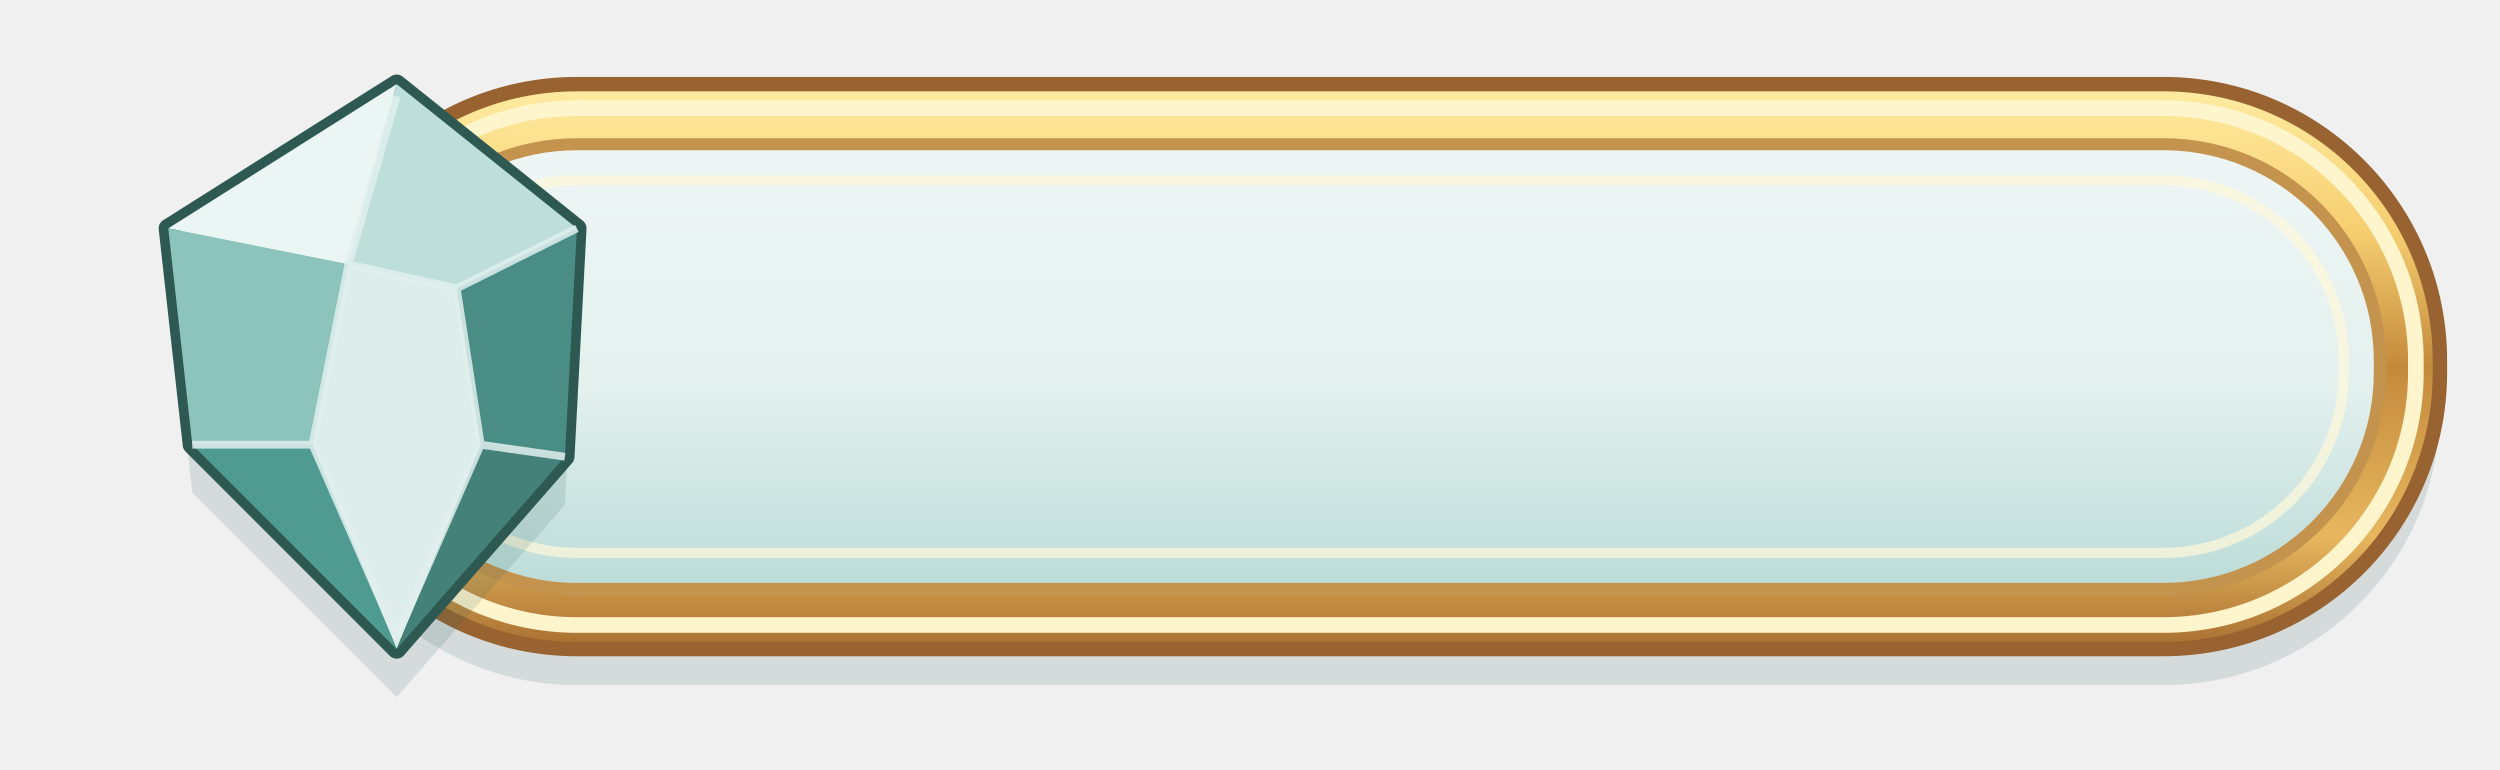
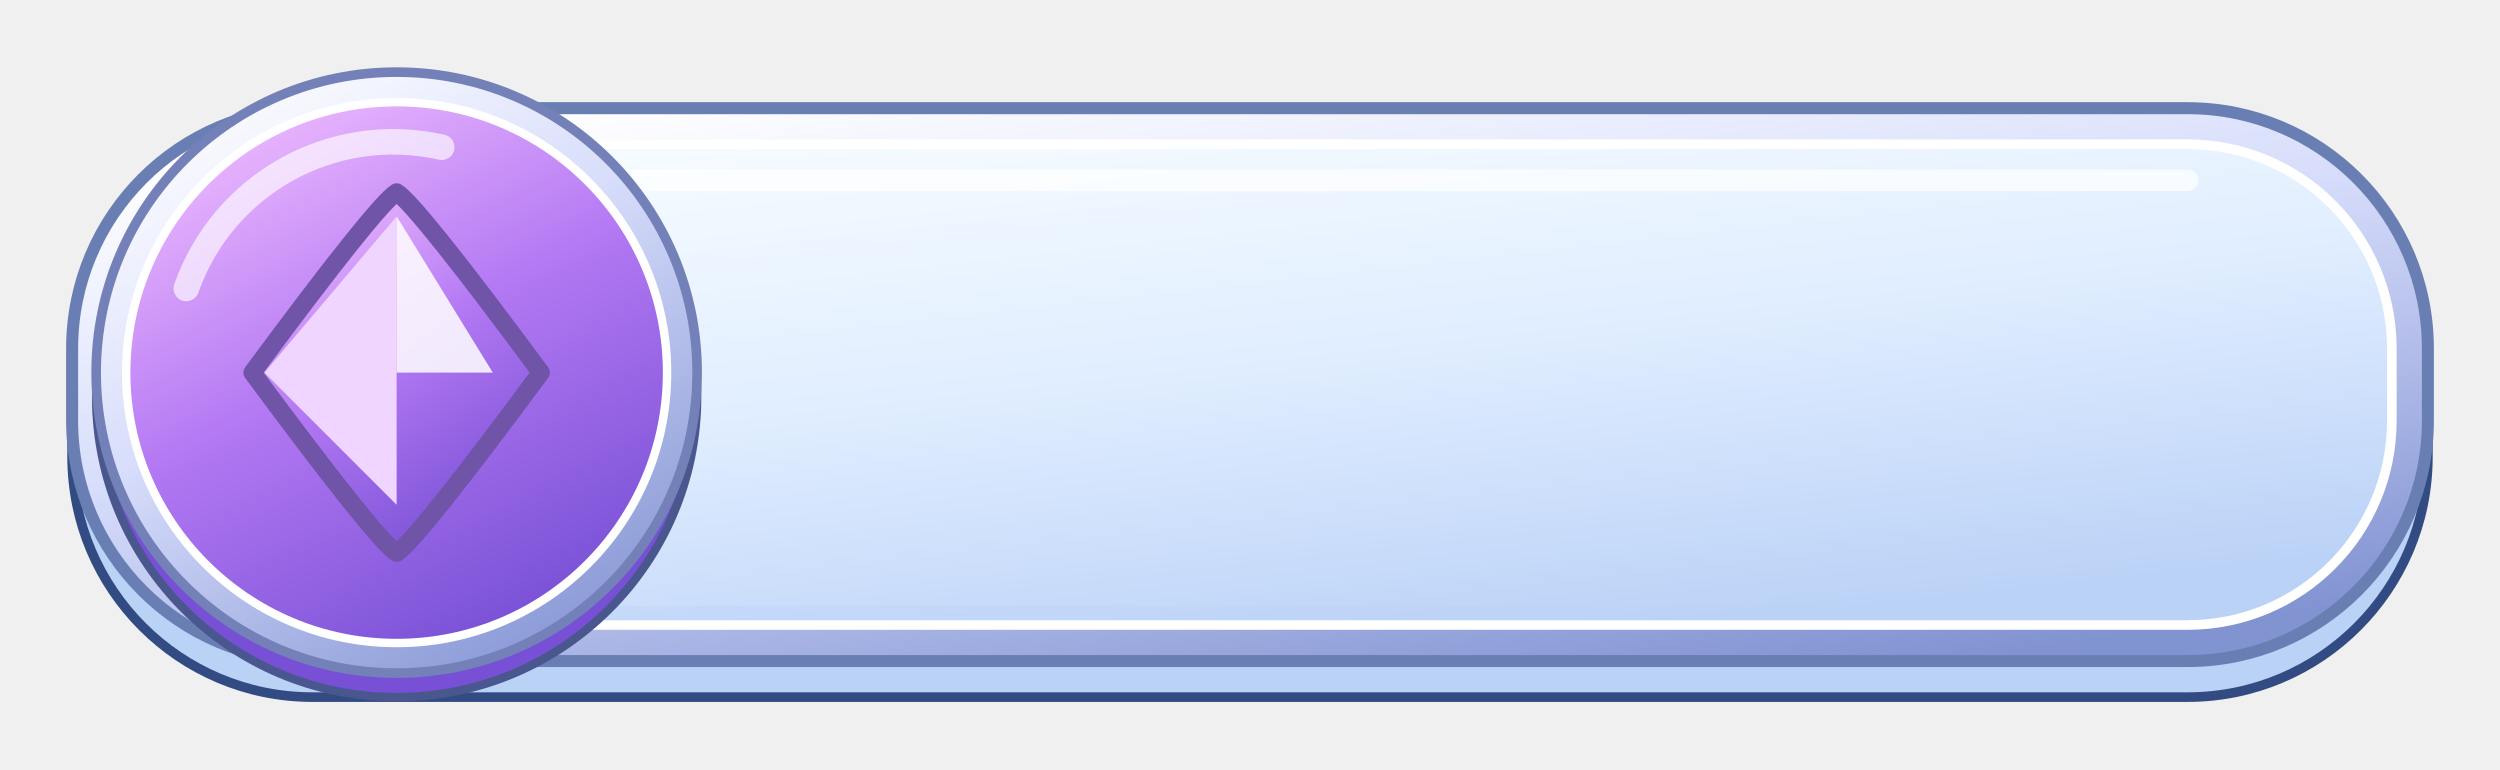
<svg xmlns="http://www.w3.org/2000/svg" width="208" height="64" viewBox="0 0 208 64" role="img" aria-labelledby="currency_crystal-title currency_crystal-desc">
  <defs>
-     <linearGradient id="currency_crystal-paper" x1="0" y1="0" x2="0" y2="1">
-       <stop offset="0%" stop-color="#eef6f5" />
-       <stop offset="53%" stop-color="#e4f1ef" />
-       <stop offset="100%" stop-color="#bcdcd8" />
+     <linearGradient id="u-blue" x1=".18" y1="0" x2=".7" y2="1">
+       <stop stop-color="#C9F6FF" />
+       <stop offset=".48" stop-color="#5CB9FA" />
+       <stop offset="1" stop-color="#426DD2" />
+     </linearGradient>
+     <linearGradient id="u-violet" x1=".18" y1="0" x2=".7" y2="1">
+       <stop stop-color="#F0BEFF" />
+       <stop offset=".48" stop-color="#B378F3" />
+       <stop offset="1" stop-color="#7750D5" />
+     </linearGradient>
+     <linearGradient id="u-gold" x1=".18" y1="0" x2=".7" y2="1">
+       <stop stop-color="#FFFAB4" />
+       <stop offset=".48" stop-color="#FFD23F" />
+       <stop offset="1" stop-color="#F29A23" />
+     </linearGradient>
+     <linearGradient id="u-lime" x1=".18" y1="0" x2=".7" y2="1">
+       <stop stop-color="#E6FF9D" />
+       <stop offset=".48" stop-color="#A0EE28" />
+       <stop offset="1" stop-color="#4DB51B" />
+     </linearGradient>
+     <linearGradient id="u-red" x1=".18" y1="0" x2=".7" y2="1">
+       <stop stop-color="#FFC0CE" />
+       <stop offset=".48" stop-color="#FF6585" />
+       <stop offset="1" stop-color="#CE386A" />
+     </linearGradient>
+     <linearGradient id="u-cream" x1=".18" y1="0" x2=".7" y2="1">
+       <stop stop-color="#FFFFF5" />
+       <stop offset=".48" stop-color="#FFF1CF" />
+       <stop offset="1" stop-color="#F3DFAE" />
+     </linearGradient>
+     <linearGradient id="u-paper" x1=".18" y1="0" x2=".7" y2="1">
+       <stop stop-color="#F7FCFF" />
+       <stop offset=".48" stop-color="#E1EEFF" />
+       <stop offset="1" stop-color="#BBD2F7" />
+     </linearGradient>
+     <linearGradient id="u-silver" x1=".18" y1="0" x2=".7" y2="1">
+       <stop stop-color="#FFFFFF" />
+       <stop offset=".48" stop-color="#D9E8F7" />
+       <stop offset="1" stop-color="#95AFD4" />
+     </linearGradient>
+     <linearGradient id="u-bronze" x1=".18" y1="0" x2=".7" y2="1">
+       <stop stop-color="#FFE3AD" />
+       <stop offset=".48" stop-color="#F4B269" />
+       <stop offset="1" stop-color="#C77D4B" />
+     </linearGradient>
+     <linearGradient id="u-teal" x1=".18" y1="0" x2=".7" y2="1">
+       <stop stop-color="#C4FFF4" />
+       <stop offset=".48" stop-color="#56DCD4" />
+       <stop offset="1" stop-color="#269CAB" />
+     </linearGradient>
+     <linearGradient id="u-dark" x1=".18" y1="0" x2=".7" y2="1">
+       <stop stop-color="#7389E0" />
+       <stop offset=".48" stop-color="#4D54B7" />
+       <stop offset="1" stop-color="#323888" />
+     </linearGradient>
+     <linearGradient id="u-disabled" x1=".18" y1="0" x2=".7" y2="1">
+       <stop stop-color="#F4EFE8" />
+       <stop offset=".48" stop-color="#DED6CA" />
+       <stop offset="1" stop-color="#B9AD9E" />
+     </linearGradient>
+     <linearGradient id="u-pink" x1=".18" y1="0" x2=".7" y2="1">
+       <stop stop-color="#FFE1F3" />
+       <stop offset=".48" stop-color="#FF9ECD" />
+       <stop offset="1" stop-color="#DA66AA" />
+     </linearGradient>
+     <linearGradient id="u-ink" x1=".18" y1="0" x2=".7" y2="1">
+       <stop stop-color="#697BA8" />
+       <stop offset=".48" stop-color="#43577E" />
+       <stop offset="1" stop-color="#334768" />
+     </linearGradient>
+     <linearGradient id="u-accent" x1=".18" y1="0" x2=".7" y2="1">
+       <stop stop-color="#C4FFF4" />
+       <stop offset=".48" stop-color="#56DCD4" />
+       <stop offset="1" stop-color="#269CAB" />
+     </linearGradient>
+     <linearGradient id="u-gloss" x1="0" y1="0" x2="0" y2="1">
+       <stop stop-color="#FFFFFF" stop-opacity=".63" />
+       <stop offset="1" stop-color="#FFFFFF" stop-opacity="0" />
+     </linearGradient>
+     <linearGradient id="u-rim" x1=".2" y1="0" x2=".8" y2="1">
+       <stop stop-color="#FFFFFF" />
+       <stop offset=".42" stop-color="#D7DDFB" />
+       <stop offset="1" stop-color="#8293D2" />
+     </linearGradient>
+     <linearGradient id="currency_crystal-danger" x1="0" y1="0" x2="0" y2="1">
+       <stop offset="0" stop-color="#FFC0CE" />
+       <stop offset=".48" stop-color="#FF6585" />
+       <stop offset="1" stop-color="#CE386A" />
+     </linearGradient>
+     <linearGradient id="currency_crystal-dark" x1="0" y1="0" x2="0" y2="1">
+       <stop offset="0" stop-color="#7389E0" />
+       <stop offset=".48" stop-color="#4D54B7" />
+       <stop offset="1" stop-color="#323888" />
+     </linearGradient>
+     <linearGradient id="currency_crystal-disabled" x1="0" y1="0" x2="0" y2="1">
+       <stop offset="0" stop-color="#F4EFE8" />
+       <stop offset=".48" stop-color="#DED6CA" />
+       <stop offset="1" stop-color="#B9AD9E" />
+     </linearGradient>
+     <linearGradient id="currency_crystal-edge" x1="0" y1="0" x2="0" y2="1">
+       <stop offset="0" stop-color="#697BA8" />
+       <stop offset=".48" stop-color="#43577E" />
+       <stop offset="1" stop-color="#334768" />
+     </linearGradient>
+     <linearGradient id="currency_crystal-ghost" x1="0" y1="0" x2="0" y2="1">
+       <stop offset="0" stop-color="#F7FCFF" />
+       <stop offset=".48" stop-color="#E1EEFF" />
+       <stop offset="1" stop-color="#BBD2F7" />
    </linearGradient>
    <linearGradient id="currency_crystal-gold" x1="0" y1="0" x2="0" y2="1">
-       <stop offset="0%" stop-color="#dfeeec" />
-       <stop offset="45%" stop-color="#c1dfdb" />
-       <stop offset="50%" stop-color="#a4d0ca" />
-       <stop offset="100%" stop-color="#69b1a8" />
+       <stop offset="0" stop-color="#FFFAB4" />
+       <stop offset=".48" stop-color="#FFD23F" />
+       <stop offset="1" stop-color="#F29A23" />
    </linearGradient>
    <linearGradient id="currency_crystal-goldHover" x1="0" y1="0" x2="0" y2="1">
-       <stop offset="0%" stop-color="#e8f3f2" />
-       <stop offset="45%" stop-color="#d2e8e5" />
-       <stop offset="50%" stop-color="#b8dad6" />
-       <stop offset="100%" stop-color="#84c0b8" />
+       <stop offset="0" stop-color="#FFFAB4" />
+       <stop offset=".48" stop-color="#FFD23F" />
+       <stop offset="1" stop-color="#F29A23" />
    </linearGradient>
    <linearGradient id="currency_crystal-goldPressed" x1="0" y1="0" x2="0" y2="1">
-       <stop offset="0%" stop-color="#56a79c" />
-       <stop offset="20%" stop-color="#86c0b9" />
-       <stop offset="100%" stop-color="#cbe4e1" />
+       <stop offset="0" stop-color="#FFFAB4" />
+       <stop offset=".48" stop-color="#FFD23F" />
+       <stop offset="1" stop-color="#F29A23" />
+     </linearGradient>
+     <linearGradient id="currency_crystal-green" x1="0" y1="0" x2="0" y2="1">
+       <stop offset="0" stop-color="#E6FF9D" />
+       <stop offset=".48" stop-color="#A0EE28" />
+       <stop offset="1" stop-color="#4DB51B" />
+     </linearGradient>
+     <linearGradient id="currency_crystal-paper" x1="0" y1="0" x2="0" y2="1">
+       <stop offset="0" stop-color="#F7FCFF" />
+       <stop offset=".48" stop-color="#E1EEFF" />
+       <stop offset="1" stop-color="#BBD2F7" />
    </linearGradient>
    <linearGradient id="currency_crystal-plum" x1="0" y1="0" x2="0" y2="1">
-       <stop offset="0%" stop-color="#488c83" />
-       <stop offset="45%" stop-color="#3c756d" />
-       <stop offset="50%" stop-color="#376b64" />
-       <stop offset="100%" stop-color="#2f5c56" />
+       <stop offset="0" stop-color="#F0BEFF" />
+       <stop offset=".48" stop-color="#B378F3" />
+       <stop offset="1" stop-color="#7750D5" />
    </linearGradient>
    <linearGradient id="currency_crystal-plumHover" x1="0" y1="0" x2="0" y2="1">
-       <stop offset="0%" stop-color="#53a197" />
-       <stop offset="45%" stop-color="#44847b" />
-       <stop offset="50%" stop-color="#3f7a72" />
-       <stop offset="100%" stop-color="#33625c" />
+       <stop offset="0" stop-color="#F0BEFF" />
+       <stop offset=".48" stop-color="#B378F3" />
+       <stop offset="1" stop-color="#7750D5" />
    </linearGradient>
    <linearGradient id="currency_crystal-plumPressed" x1="0" y1="0" x2="0" y2="1">
-       <stop offset="0%" stop-color="#2e5853" />
-       <stop offset="35%" stop-color="#35665f" />
-       <stop offset="100%" stop-color="#44837b" />
-     </linearGradient>
-     <linearGradient id="currency_crystal-dark" x1="0" y1="0" x2="0" y2="1">
-       <stop offset="0%" stop-color="#31605a" />
-       <stop offset="100%" stop-color="#2c5650" />
-     </linearGradient>
-     <linearGradient id="currency_crystal-edge" x1="0" y1="0" x2="0" y2="1">
-       <stop offset="0%" stop-color="#FFECA1" />
-       <stop offset="26%" stop-color="#F6CE70" />
-       <stop offset="50%" stop-color="#C48A3C" />
-       <stop offset="80%" stop-color="#E7B75E" />
-       <stop offset="100%" stop-color="#A76E30" />
+       <stop offset="0" stop-color="#F0BEFF" />
+       <stop offset=".48" stop-color="#B378F3" />
+       <stop offset="1" stop-color="#7750D5" />
    </linearGradient>
    <linearGradient id="currency_crystal-teal" x1="0" y1="0" x2="0" y2="1">
-       <stop offset="0%" stop-color="#d0e7e3" />
-       <stop offset="40%" stop-color="#89c2ba" />
-       <stop offset="100%" stop-color="#45867e" />
-     </linearGradient>
-     <linearGradient id="currency_crystal-green" x1="0" y1="0" x2="0" y2="1">
-       <stop offset="0%" stop-color="#b2d7d2" />
-       <stop offset="40%" stop-color="#64afa5" />
-       <stop offset="100%" stop-color="#438179" />
-     </linearGradient>
-     <linearGradient id="currency_crystal-danger" x1="0" y1="0" x2="0" y2="1">
-       <stop offset="0%" stop-color="#63aea4" />
-       <stop offset="40%" stop-color="#4a8f85" />
-       <stop offset="100%" stop-color="#396f68" />
-     </linearGradient>
-     <linearGradient id="currency_crystal-disabled" x1="0" y1="0" x2="0" y2="1">
-       <stop offset="0%" stop-color="#c0dfdb" />
-       <stop offset="100%" stop-color="#8ac3bb" />
-     </linearGradient>
-     <linearGradient id="currency_crystal-ghost" x1="0" y1="0" x2="0" y2="1">
-       <stop offset="0%" stop-color="#f0f7f6" />
-       <stop offset="100%" stop-color="#d4e9e6" />
+       <stop offset="0" stop-color="#C4FFF4" />
+       <stop offset=".48" stop-color="#56DCD4" />
+       <stop offset="1" stop-color="#269CAB" />
    </linearGradient>
  </defs>
-   <rect x="25" y="10" width="178" height="47" rx="23" fill="#356660" stroke="none" stroke-width="1" opacity="0.15" />
-   <rect x="25" y="7" width="178" height="47" rx="23" fill="url(#currency_crystal-edge)" stroke="#986331" stroke-width="1.2" />
-   <rect x="27" y="9" width="174" height="43" rx="21" fill="none" stroke="#FFF5CD" stroke-width="1.3" />
-   <rect x="30" y="12" width="168" height="37" rx="18" fill="url(#currency_crystal-paper)" stroke="#C4934E" stroke-width="1" />
-   <rect x="33" y="15" width="162" height="31" rx="15" fill="none" stroke="#FFF8DA" stroke-width="0.85" opacity="0.72" />
-   <path d="M33 9 48 21 47 40 33 56 16 39 14 21Z" transform="translate(0 2)" fill="#356660" opacity=".15" />
-   <path d="M33 7 48 19 47 38 33 54 16 37 14 19Z" fill="url(#currency_crystal-teal)" stroke="#2e5953" stroke-width="1.6" stroke-linejoin="round" />
-   <path d="M33 7 29 22 14 19Z" fill="#ebf5f4" />
-   <path d="M33 7 48 19 38 24 29 22Z" fill="#bededa" />
-   <path d="M14 19 29 22 26 37 16 37Z" fill="#8cc4bc" />
-   <path d="M29 22 38 24 40 37 33 54 26 37Z" fill="#ddedeb" />
-   <path d="M48 19 47 38 40 37 38 24Z" fill="#498d84" />
-   <path d="M16 37 26 37 33 54Z" fill="#509b91" />
-   <path d="M47 38 33 54 40 37Z" fill="#438179" />
-   <path d="M33 8 29 22 38 24 48 19 M29 22 26 37 33 53 M38 24 40 37 33 53 M16 37H26 M40 37 47 38" fill="none" stroke="#e1f0ee" stroke-width=".65" opacity=".85" />
+   <g stroke-linejoin="round" stroke-linecap="round">
+     <rect x="6" y="12" width="196" height="46" rx="20" fill="#BBD2F7" stroke="#324B83" stroke-width="0.8" />
+     <rect x="6" y="9" width="196" height="46" rx="20" fill="url(#u-rim)" stroke="#697FB4" stroke-width="1" />
+     <rect x="9" y="12" width="190" height="40" rx="17" fill="url(#u-paper)" stroke="#FFFFFF" stroke-width="0.8" />
+     <path d="M12 29 Q12 15 26 15 H182" fill="none" stroke="#FFFFFF" stroke-width="1.8" opacity=".7" stroke-linecap="round" />
+     <path d="M26 51 H182" fill="none" stroke="#BBD2F7" stroke-width="1.2" opacity=".35" stroke-linecap="round" />
+     <circle cx="33" cy="33" r="25" fill="#7750D5" stroke="#4A568E" stroke-width="0.7" />
+     <circle cx="33" cy="31" r="25" fill="url(#u-rim)" stroke="#7381B8" stroke-width="0.8" />
+     <circle cx="33" cy="31" r="22.5" fill="url(#u-violet)" stroke="#FFFFFF" stroke-width="0.7" />
+     <path d="M15.5 24 A18.25 18.25 0 0 1 36.75 12.25" fill="none" stroke="#FFFFFF" stroke-width="2.125" stroke-linecap="round" opacity=".65" />
+     <g transform="translate(17 15) scale(1)">
+       <path d="M16 1 Q17.68 2.05 28 16 Q17.68 29.95 16 31 Q14.32 29.95 4 16 Q14.32 2.05 16 1Z" fill="url(#u-violet)" stroke="#7054A8" stroke-width="1.5" />
+       <path d="M16 3L16 27L5 16Z" fill="#EFD5FF" />
+       <path d="M16 3L24 16L16 16Z" fill="#FFFFFF" opacity=".85" />
+     </g>
+   </g>
</svg>
